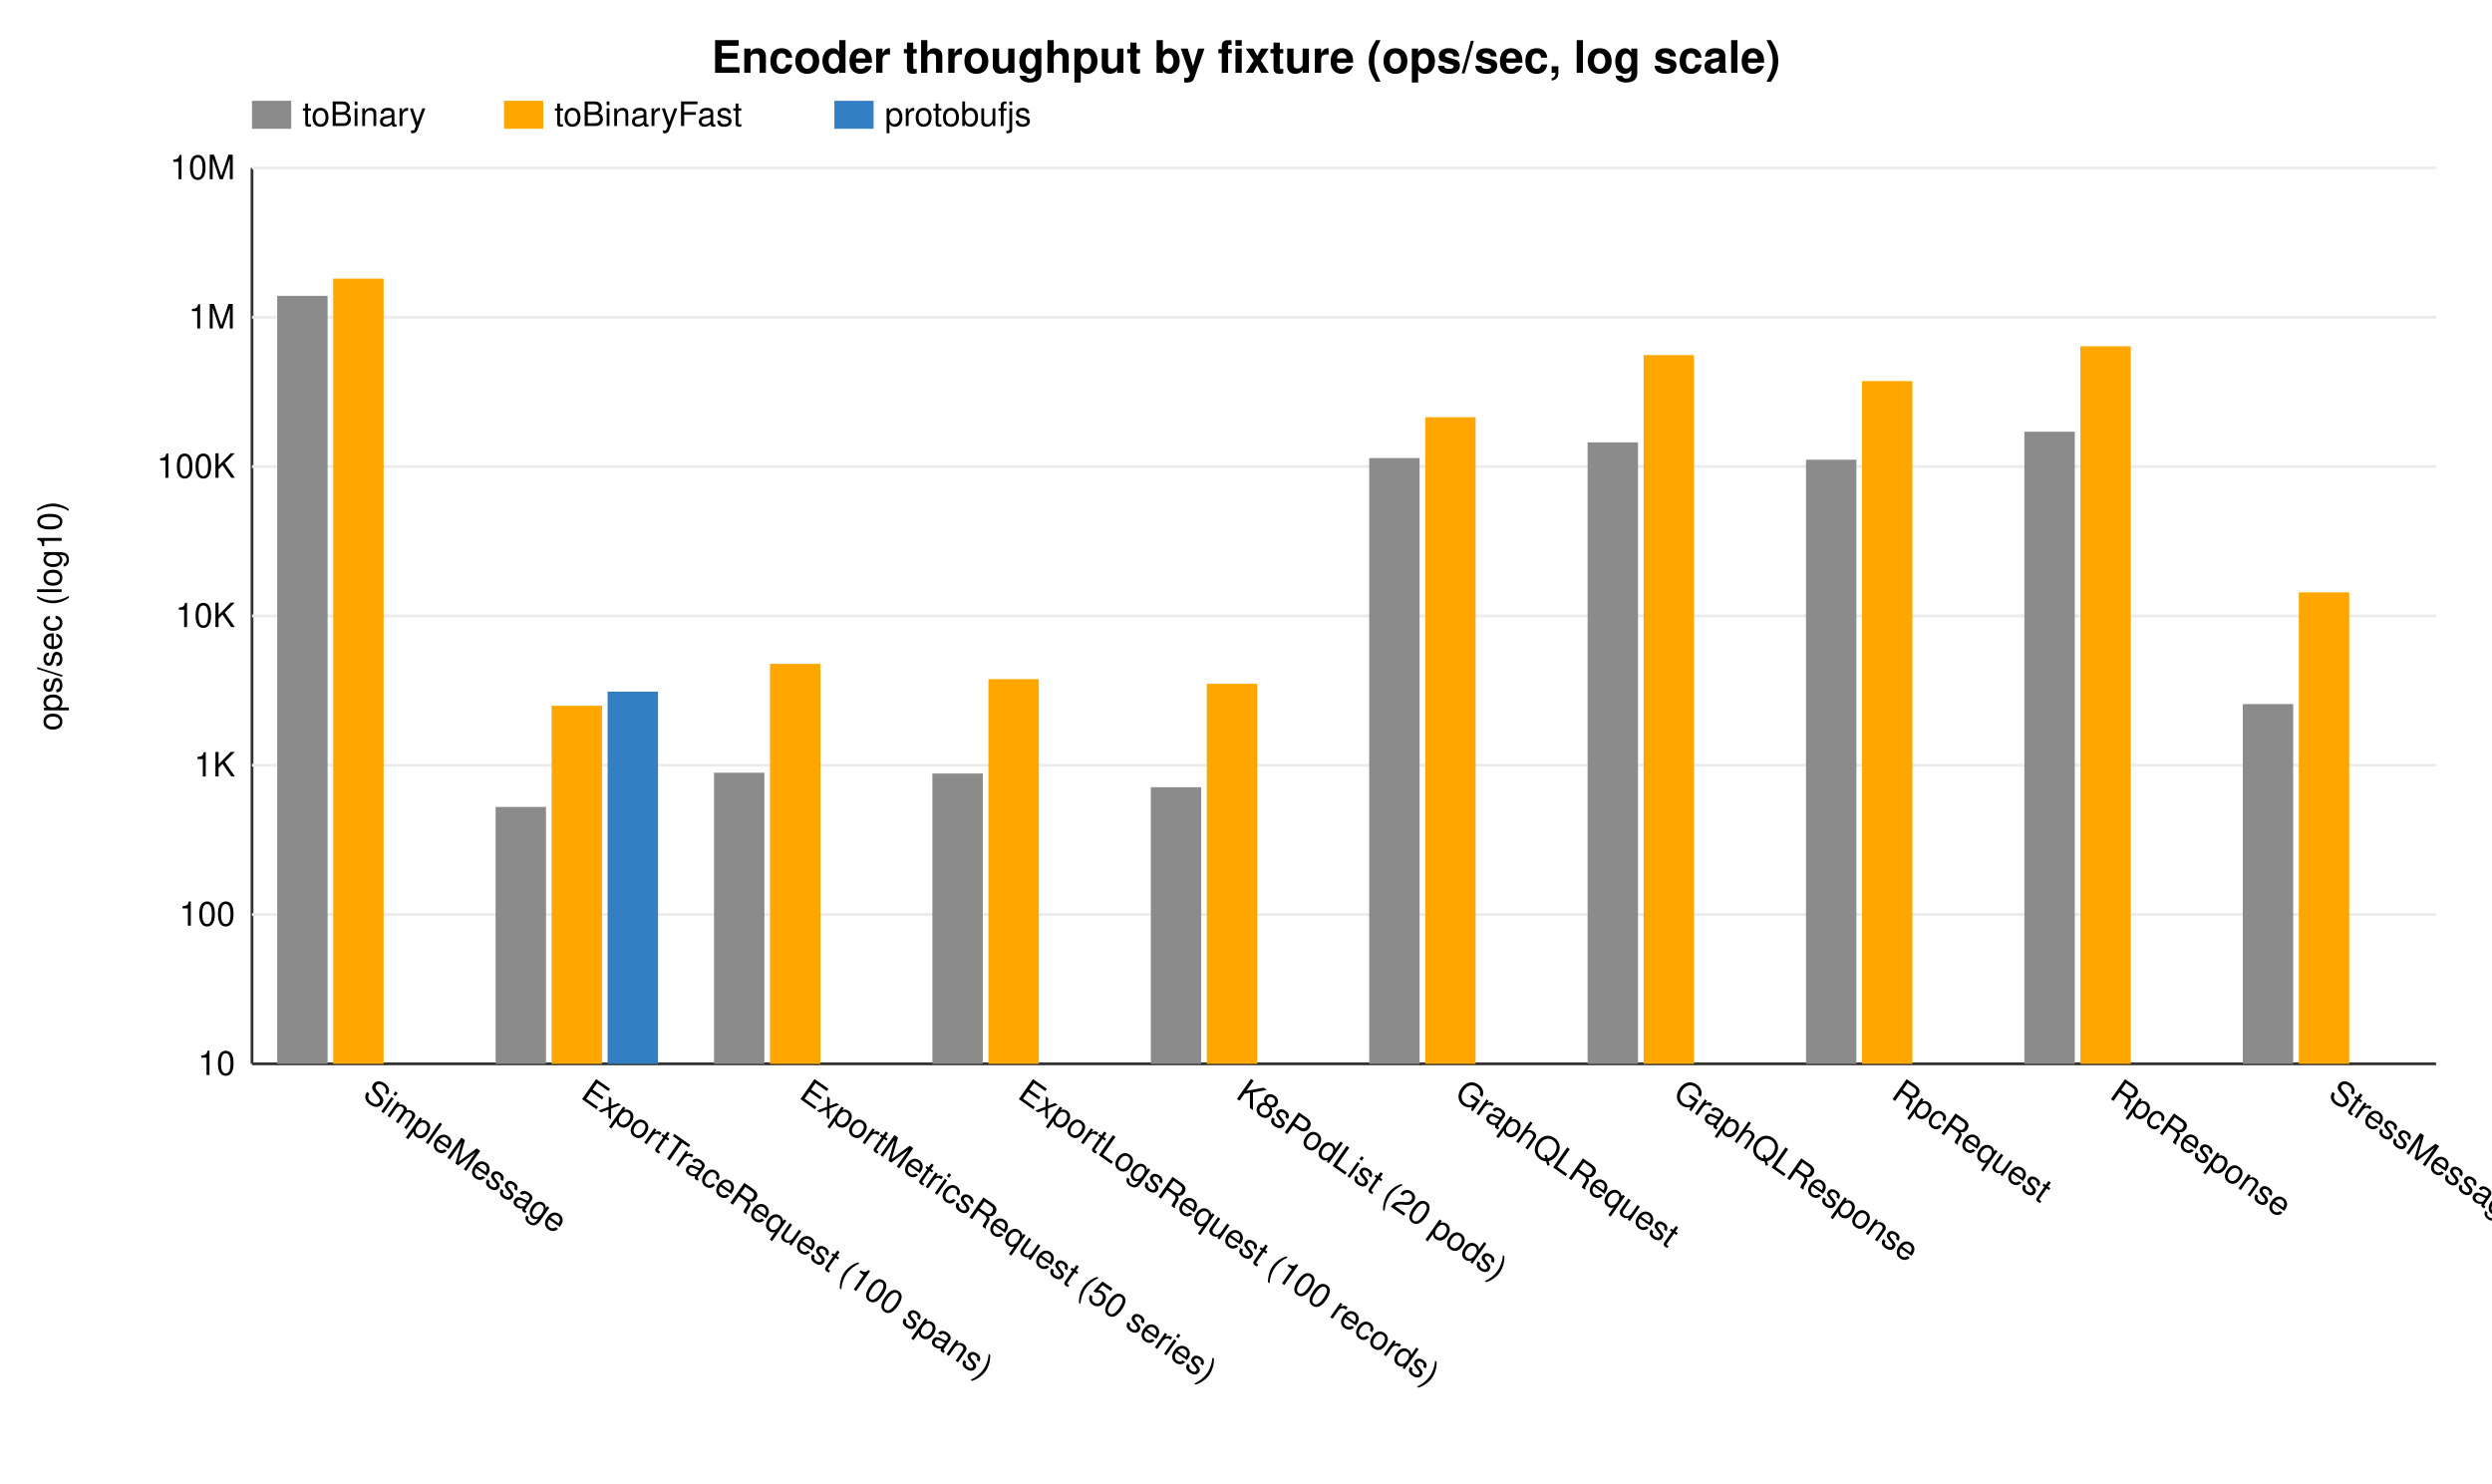
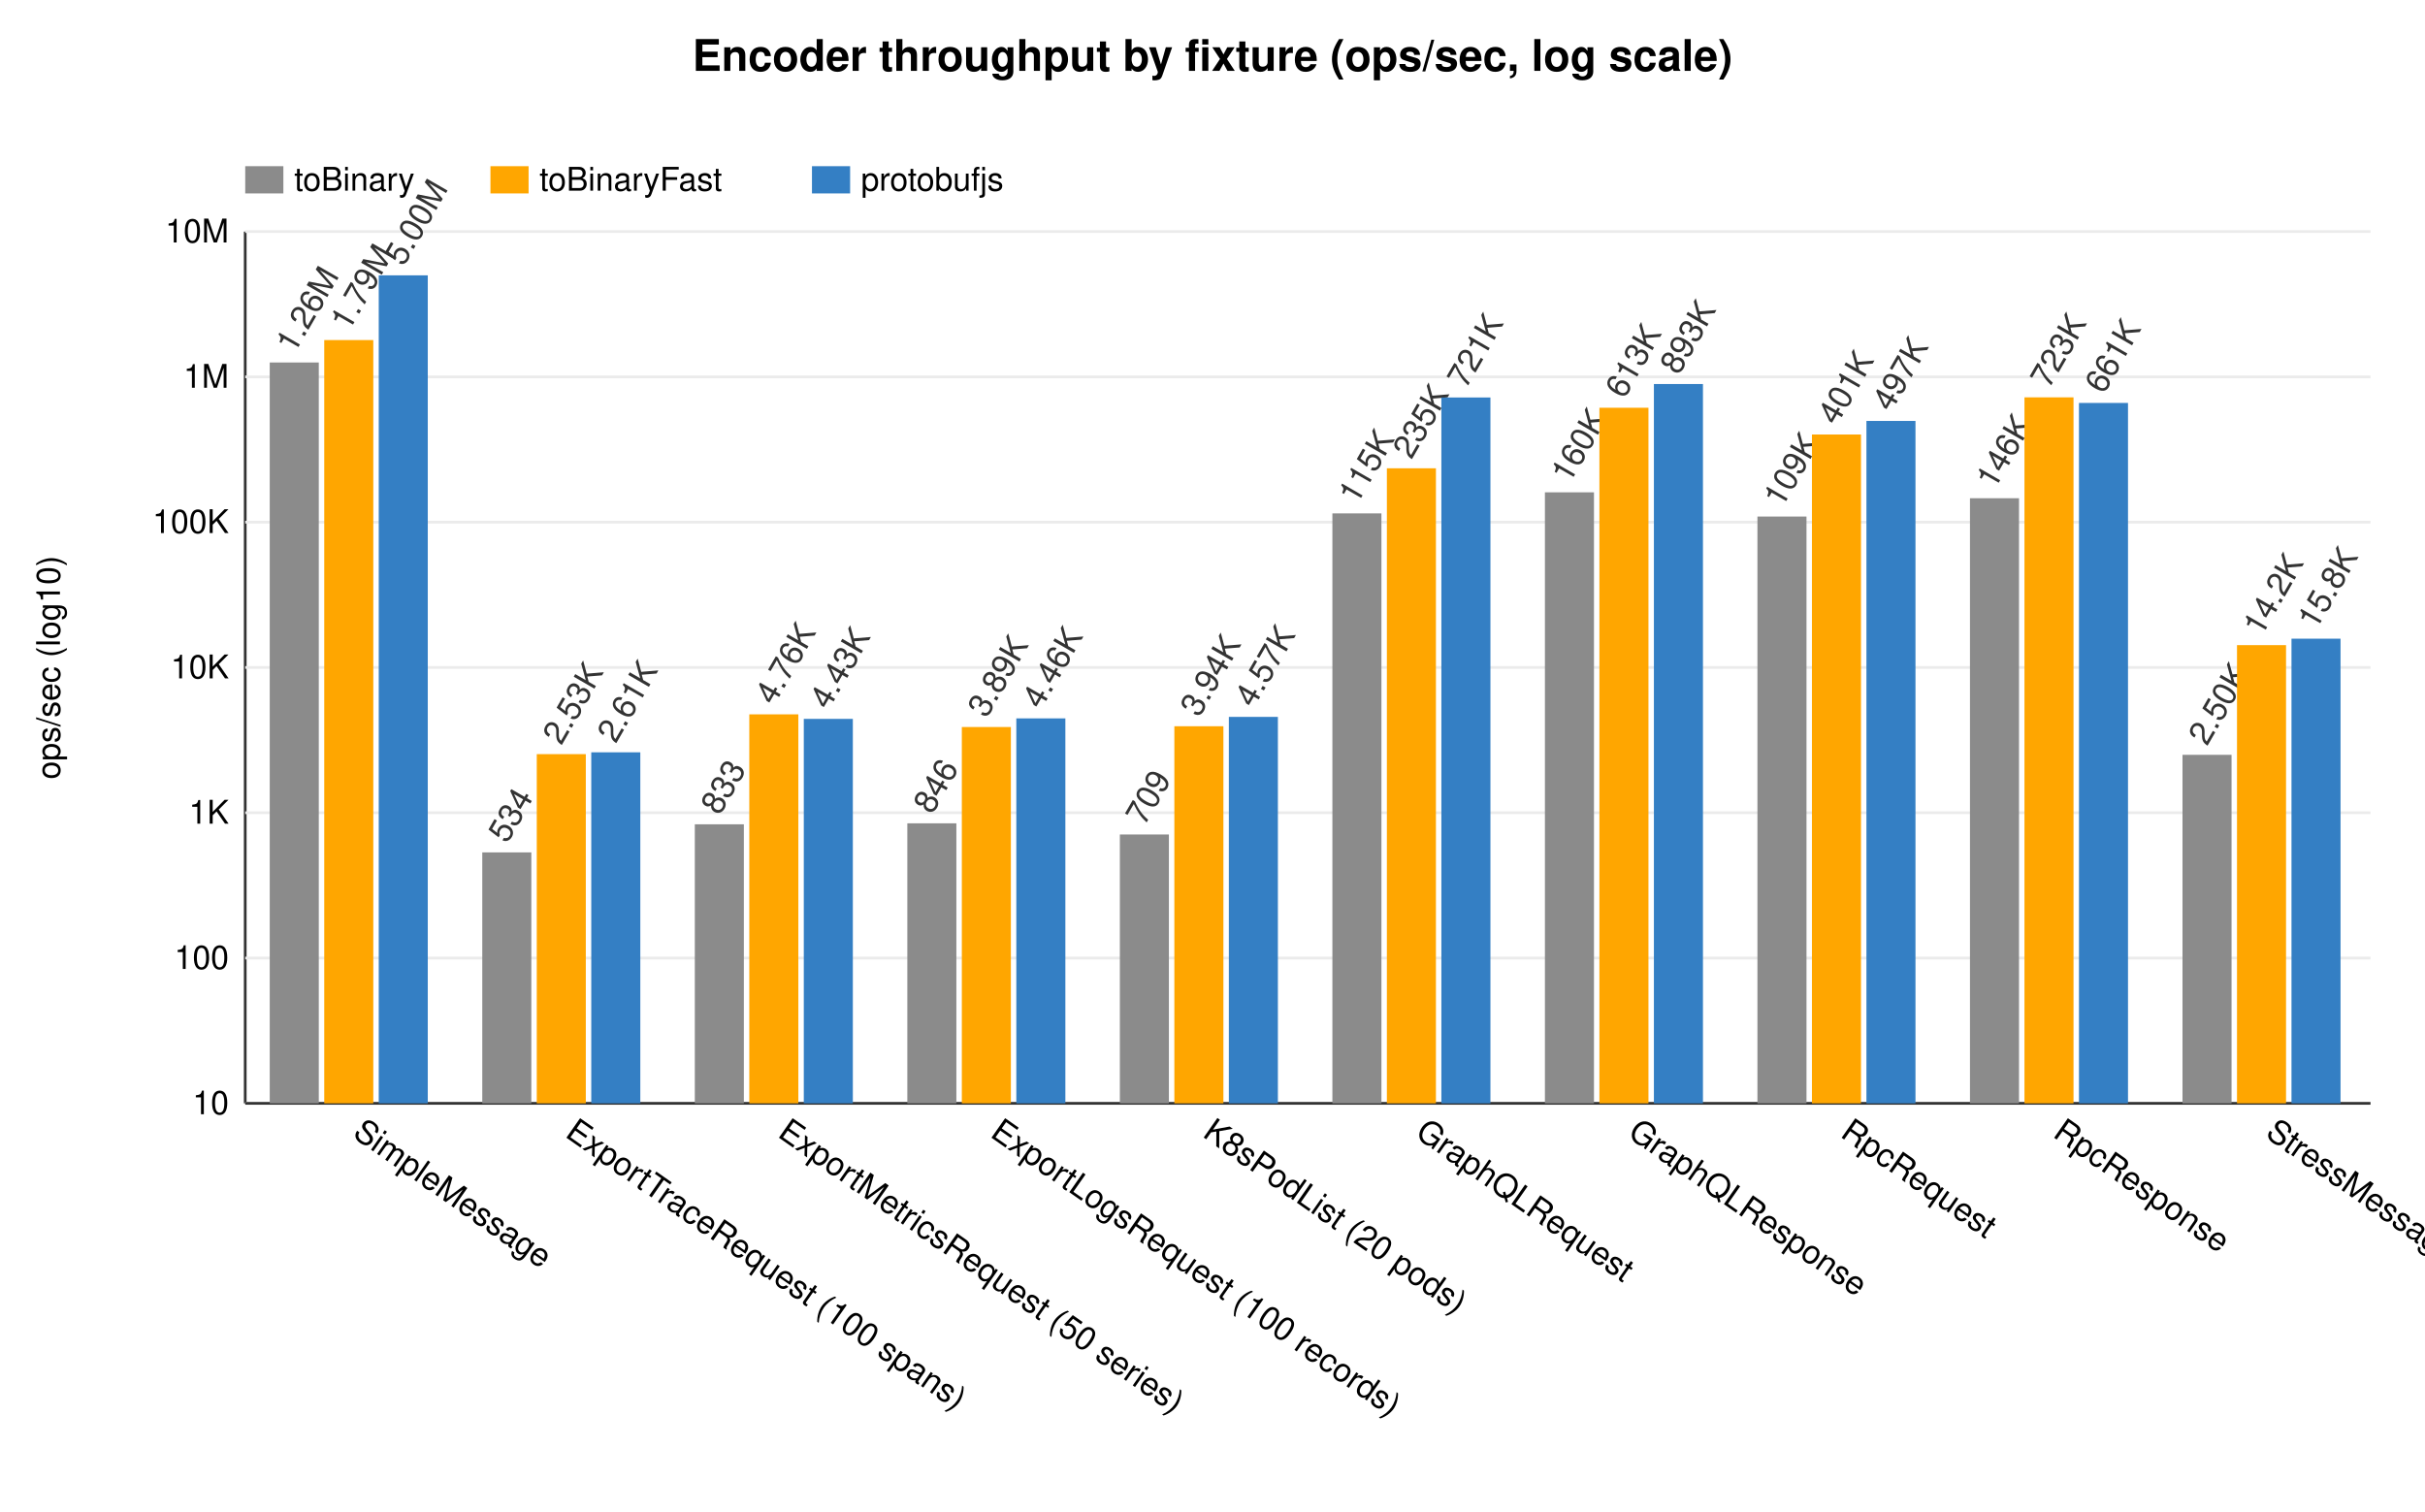
- <svg xmlns="http://www.w3.org/2000/svg" version="1.1" width="890" height="530" viewBox="0 0 890 530" class="chart">
+ <svg xmlns="http://www.w3.org/2000/svg" version="1.1" width="890" height="555" viewBox="0 0 890 555" class="chart">
  <style>
    
      text { font: 12px Verdana, Helvetica, Arial, sans-serif; }
      .title { font-size: 16px; font-weight: bold; }
      .axis { stroke: #333; stroke-width: 1; }
      .grid { stroke: #ebebeb; stroke-width: 1; }
    
  </style>
  <text x="445" y="26" text-anchor="middle" class="title">Encoder throughput by fixture (ops/sec, log scale)</text>
-   <g transform="translate(22, 220) rotate(-90)">
+   <g transform="translate(22, 245) rotate(-90)">
    <text text-anchor="middle">ops/sec (log10)</text>
  </g>
-   <line class="axis" x1="90" y1="60" x2="90" y2="380" />
-   <line class="grid" x1="90" x2="870" y1="380" y2="380" />
-   <text x="84" y="384" text-anchor="end">10</text>
-   <line class="grid" x1="90" x2="870" y1="326.667" y2="326.667" />
-   <text x="84" y="330.667" text-anchor="end">100</text>
-   <line class="grid" x1="90" x2="870" y1="273.333" y2="273.333" />
-   <text x="84" y="277.333" text-anchor="end">1K</text>
-   <line class="grid" x1="90" x2="870" y1="220" y2="220" />
-   <text x="84" y="224" text-anchor="end">10K</text>
-   <line class="grid" x1="90" x2="870" y1="166.667" y2="166.667" />
-   <text x="84" y="170.667" text-anchor="end">100K</text>
-   <line class="grid" x1="90" x2="870" y1="113.333" y2="113.333" />
-   <text x="84" y="117.333" text-anchor="end">1M</text>
-   <line class="grid" x1="90" x2="870" y1="60" y2="60" />
-   <text x="84" y="64" text-anchor="end">10M</text>
-   <line class="axis" x1="90" y1="380" x2="870" y2="380" />
-   <rect x="99" y="105.679" width="18" height="274.321" fill="#8b8b8b">
-     </rect>
-   <rect x="119" y="99.528" width="18" height="280.472" fill="#ffa600">
-     </rect>
-   <g transform="translate(129, 392) rotate(35)">
+   <line class="axis" x1="90" y1="85" x2="90" y2="405" />
+   <line class="grid" x1="90" x2="870" y1="405" y2="405" />
+   <text x="84" y="409" text-anchor="end">10</text>
+   <line class="grid" x1="90" x2="870" y1="351.667" y2="351.667" />
+   <text x="84" y="355.667" text-anchor="end">100</text>
+   <line class="grid" x1="90" x2="870" y1="298.333" y2="298.333" />
+   <text x="84" y="302.333" text-anchor="end">1K</text>
+   <line class="grid" x1="90" x2="870" y1="245" y2="245" />
+   <text x="84" y="249" text-anchor="end">10K</text>
+   <line class="grid" x1="90" x2="870" y1="191.667" y2="191.667" />
+   <text x="84" y="195.667" text-anchor="end">100K</text>
+   <line class="grid" x1="90" x2="870" y1="138.333" y2="138.333" />
+   <text x="84" y="142.333" text-anchor="end">1M</text>
+   <line class="grid" x1="90" x2="870" y1="85" y2="85" />
+   <text x="84" y="89" text-anchor="end">10M</text>
+   <line class="axis" x1="90" y1="405" x2="870" y2="405" />
+   <rect x="99" y="133.059" width="18" height="271.941" fill="#8b8b8b">
+     </rect>
+   <g transform="translate(108, 130.0587) rotate(-60)">
+     <text text-anchor="start" font-size="10" fill="#333">1.26M</text>
+   </g>
+   <rect x="119" y="124.826" width="18" height="280.174" fill="#ffa600">
+     </rect>
+   <g transform="translate(128, 121.8259) rotate(-60)">
+     <text text-anchor="start" font-size="10" fill="#333">1.79M</text>
+   </g>
+   <rect x="139" y="101.067" width="18" height="303.933" fill="#347fc4">
+     </rect>
+   <g transform="translate(148, 98.06654) rotate(-60)">
+     <text text-anchor="start" font-size="10" fill="#333">5.00M</text>
+   </g>
+   <g transform="translate(129, 417) rotate(35)">
    <text text-anchor="start">SimpleMessage</text>
  </g>
-   <rect x="177" y="288.241" width="18" height="91.759" fill="#8b8b8b">
-     </rect>
-   <rect x="197" y="252.103" width="18" height="127.897" fill="#ffa600">
-     </rect>
-   <rect x="217" y="247.054" width="18" height="132.946" fill="#347fc4">
-     </rect>
-   <g transform="translate(207, 392) rotate(35)">
+   <rect x="177" y="312.884" width="18" height="92.116" fill="#8b8b8b">
+     </rect>
+   <g transform="translate(186, 309.8841) rotate(-60)">
+     <text text-anchor="start" font-size="10" fill="#333">534</text>
+   </g>
+   <rect x="197" y="276.819" width="18" height="128.181" fill="#ffa600">
+     </rect>
+   <g transform="translate(206, 273.8193) rotate(-60)">
+     <text text-anchor="start" font-size="10" fill="#333">2.53K</text>
+   </g>
+   <rect x="217" y="276.15" width="18" height="128.85" fill="#347fc4">
+     </rect>
+   <g transform="translate(226, 273.1502) rotate(-60)">
+     <text text-anchor="start" font-size="10" fill="#333">2.61K</text>
+   </g>
+   <g transform="translate(207, 417) rotate(35)">
    <text text-anchor="start">ExportTraceRequest (100 spans)</text>
  </g>
-   <rect x="255" y="276.017" width="18" height="103.983" fill="#8b8b8b">
-     </rect>
-   <rect x="275" y="237.132" width="18" height="142.868" fill="#ffa600">
-     </rect>
-   <g transform="translate(285, 392) rotate(35)">
+   <rect x="255" y="302.574" width="18" height="102.426" fill="#8b8b8b">
+     </rect>
+   <g transform="translate(264, 299.5741) rotate(-60)">
+     <text text-anchor="start" font-size="10" fill="#333">833</text>
+   </g>
+   <rect x="275" y="262.213" width="18" height="142.787" fill="#ffa600">
+     </rect>
+   <g transform="translate(284, 259.2135) rotate(-60)">
+     <text text-anchor="start" font-size="10" fill="#333">4.76K</text>
+   </g>
+   <rect x="295" y="263.875" width="18" height="141.125" fill="#347fc4">
+     </rect>
+   <g transform="translate(304, 260.8753) rotate(-60)">
+     <text text-anchor="start" font-size="10" fill="#333">4.43K</text>
+   </g>
+   <g transform="translate(285, 417) rotate(35)">
    <text text-anchor="start">ExportMetricsRequest (50 series)</text>
  </g>
-   <rect x="333" y="276.288" width="18" height="103.712" fill="#8b8b8b">
-     </rect>
-   <rect x="353" y="242.584" width="18" height="137.416" fill="#ffa600">
-     </rect>
-   <g transform="translate(363, 392) rotate(35)">
+   <rect x="333" y="302.215" width="18" height="102.785" fill="#8b8b8b">
+     </rect>
+   <g transform="translate(342, 299.2155) rotate(-60)">
+     <text text-anchor="start" font-size="10" fill="#333">846</text>
+   </g>
+   <rect x="353" y="266.866" width="18" height="138.134" fill="#ffa600">
+     </rect>
+   <g transform="translate(362, 263.8659) rotate(-60)">
+     <text text-anchor="start" font-size="10" fill="#333">3.89K</text>
+   </g>
+   <rect x="373" y="263.695" width="18" height="141.305" fill="#347fc4">
+     </rect>
+   <g transform="translate(382, 260.6947) rotate(-60)">
+     <text text-anchor="start" font-size="10" fill="#333">4.46K</text>
+   </g>
+   <g transform="translate(363, 417) rotate(35)">
    <text text-anchor="start">ExportLogsRequest (100 records)</text>
  </g>
-   <rect x="411" y="281.192" width="18" height="98.808" fill="#8b8b8b">
-     </rect>
-   <rect x="431" y="244.252" width="18" height="135.748" fill="#ffa600">
-     </rect>
-   <g transform="translate(441, 392) rotate(35)">
+   <rect x="411" y="306.314" width="18" height="98.686" fill="#8b8b8b">
+     </rect>
+   <g transform="translate(420, 303.314) rotate(-60)">
+     <text text-anchor="start" font-size="10" fill="#333">709</text>
+   </g>
+   <rect x="431" y="266.581" width="18" height="138.419" fill="#ffa600">
+     </rect>
+   <g transform="translate(440, 263.5811) rotate(-60)">
+     <text text-anchor="start" font-size="10" fill="#333">3.94K</text>
+   </g>
+   <rect x="451" y="263.147" width="18" height="141.853" fill="#347fc4">
+     </rect>
+   <g transform="translate(460, 260.1471) rotate(-60)">
+     <text text-anchor="start" font-size="10" fill="#333">4.57K</text>
+   </g>
+   <g transform="translate(441, 417) rotate(35)">
    <text text-anchor="start">K8sPodList (20 pods)</text>
  </g>
-   <rect x="489" y="163.635" width="18" height="216.365" fill="#8b8b8b">
-     </rect>
-   <rect x="509" y="149.043" width="18" height="230.957" fill="#ffa600">
-     </rect>
-   <g transform="translate(519, 392) rotate(35)">
+   <rect x="489" y="188.449" width="18" height="216.551" fill="#8b8b8b">
+     </rect>
+   <g transform="translate(498, 185.4488) rotate(-60)">
+     <text text-anchor="start" font-size="10" fill="#333">115K</text>
+   </g>
+   <rect x="509" y="171.894" width="18" height="233.106" fill="#ffa600">
+     </rect>
+   <g transform="translate(518, 168.8945) rotate(-60)">
+     <text text-anchor="start" font-size="10" fill="#333">235K</text>
+   </g>
+   <rect x="529" y="145.901" width="18" height="259.099" fill="#347fc4">
+     </rect>
+   <g transform="translate(538, 142.9011) rotate(-60)">
+     <text text-anchor="start" font-size="10" fill="#333">721K</text>
+   </g>
+   <g transform="translate(519, 417) rotate(35)">
    <text text-anchor="start">GraphQLRequest</text>
  </g>
-   <rect x="567" y="158.008" width="18" height="221.992" fill="#8b8b8b">
-     </rect>
-   <rect x="587" y="126.841" width="18" height="253.159" fill="#ffa600">
-     </rect>
-   <g transform="translate(597, 392) rotate(35)">
+   <rect x="567" y="180.715" width="18" height="224.285" fill="#8b8b8b">
+     </rect>
+   <g transform="translate(576, 177.7155) rotate(-60)">
+     <text text-anchor="start" font-size="10" fill="#333">160K</text>
+   </g>
+   <rect x="587" y="149.675" width="18" height="255.325" fill="#ffa600">
+     </rect>
+   <g transform="translate(596, 146.6746) rotate(-60)">
+     <text text-anchor="start" font-size="10" fill="#333">613K</text>
+   </g>
+   <rect x="607" y="140.963" width="18" height="264.037" fill="#347fc4">
+     </rect>
+   <g transform="translate(616, 137.9632) rotate(-60)">
+     <text text-anchor="start" font-size="10" fill="#333">893K</text>
+   </g>
+   <g transform="translate(597, 417) rotate(35)">
    <text text-anchor="start">GraphQLResponse</text>
  </g>
-   <rect x="645" y="164.209" width="18" height="215.791" fill="#8b8b8b">
-     </rect>
-   <rect x="665" y="136.13" width="18" height="243.87" fill="#ffa600">
-     </rect>
-   <g transform="translate(675, 392) rotate(35)">
+   <rect x="645" y="189.604" width="18" height="215.396" fill="#8b8b8b">
+     </rect>
+   <g transform="translate(654, 186.6045) rotate(-60)">
+     <text text-anchor="start" font-size="10" fill="#333">109K</text>
+   </g>
+   <rect x="665" y="159.495" width="18" height="245.505" fill="#ffa600">
+     </rect>
+   <g transform="translate(674, 156.4945) rotate(-60)">
+     <text text-anchor="start" font-size="10" fill="#333">401K</text>
+   </g>
+   <rect x="685" y="154.509" width="18" height="250.491" fill="#347fc4">
+     </rect>
+   <g transform="translate(694, 151.509) rotate(-60)">
+     <text text-anchor="start" font-size="10" fill="#333">497K</text>
+   </g>
+   <g transform="translate(675, 417) rotate(35)">
    <text text-anchor="start">RpcRequest</text>
  </g>
-   <rect x="723" y="154.207" width="18" height="225.793" fill="#8b8b8b">
-     </rect>
-   <rect x="743" y="123.691" width="18" height="256.309" fill="#ffa600">
-     </rect>
-   <g transform="translate(753, 392) rotate(35)">
+   <rect x="723" y="182.884" width="18" height="222.116" fill="#8b8b8b">
+     </rect>
+   <g transform="translate(732, 179.8844) rotate(-60)">
+     <text text-anchor="start" font-size="10" fill="#333">146K</text>
+   </g>
+   <rect x="743" y="145.855" width="18" height="259.145" fill="#ffa600">
+     </rect>
+   <g transform="translate(752, 142.8547) rotate(-60)">
+     <text text-anchor="start" font-size="10" fill="#333">723K</text>
+   </g>
+   <rect x="763" y="147.907" width="18" height="257.093" fill="#347fc4">
+     </rect>
+   <g transform="translate(772, 144.9074) rotate(-60)">
+     <text text-anchor="start" font-size="10" fill="#333">661K</text>
+   </g>
+   <g transform="translate(753, 417) rotate(35)">
    <text text-anchor="start">RpcResponse</text>
  </g>
-   <rect x="801" y="251.486" width="18" height="128.514" fill="#8b8b8b">
-     </rect>
-   <rect x="821" y="211.589" width="18" height="168.411" fill="#ffa600">
-     </rect>
-   <g transform="translate(831, 392) rotate(35)">
+   <rect x="801" y="277.07" width="18" height="127.93" fill="#8b8b8b">
+     </rect>
+   <g transform="translate(810, 274.0702) rotate(-60)">
+     <text text-anchor="start" font-size="10" fill="#333">2.50K</text>
+   </g>
+   <rect x="821" y="236.806" width="18" height="168.194" fill="#ffa600">
+     </rect>
+   <g transform="translate(830, 233.8056) rotate(-60)">
+     <text text-anchor="start" font-size="10" fill="#333">14.2K</text>
+   </g>
+   <rect x="841" y="234.439" width="18" height="170.561" fill="#347fc4">
+     </rect>
+   <g transform="translate(850, 231.4389) rotate(-60)">
+     <text text-anchor="start" font-size="10" fill="#333">15.8K</text>
+   </g>
+   <g transform="translate(831, 417) rotate(35)">
    <text text-anchor="start">StressMessage (depth=8, width=200)</text>
  </g>
-   <g transform="translate(0, 36)">
+   <g transform="translate(0, 61)">
    <rect x="90" y="0" width="14" height="10" fill="#8b8b8b" />
    <text x="108" y="9">toBinary</text>
    <rect x="180" y="0" width="14" height="10" fill="#ffa600" />
    <text x="198" y="9">toBinaryFast</text>
    <rect x="298" y="0" width="14" height="10" fill="#347fc4" />
    <text x="316" y="9">protobufjs</text>
  </g>
</svg>
